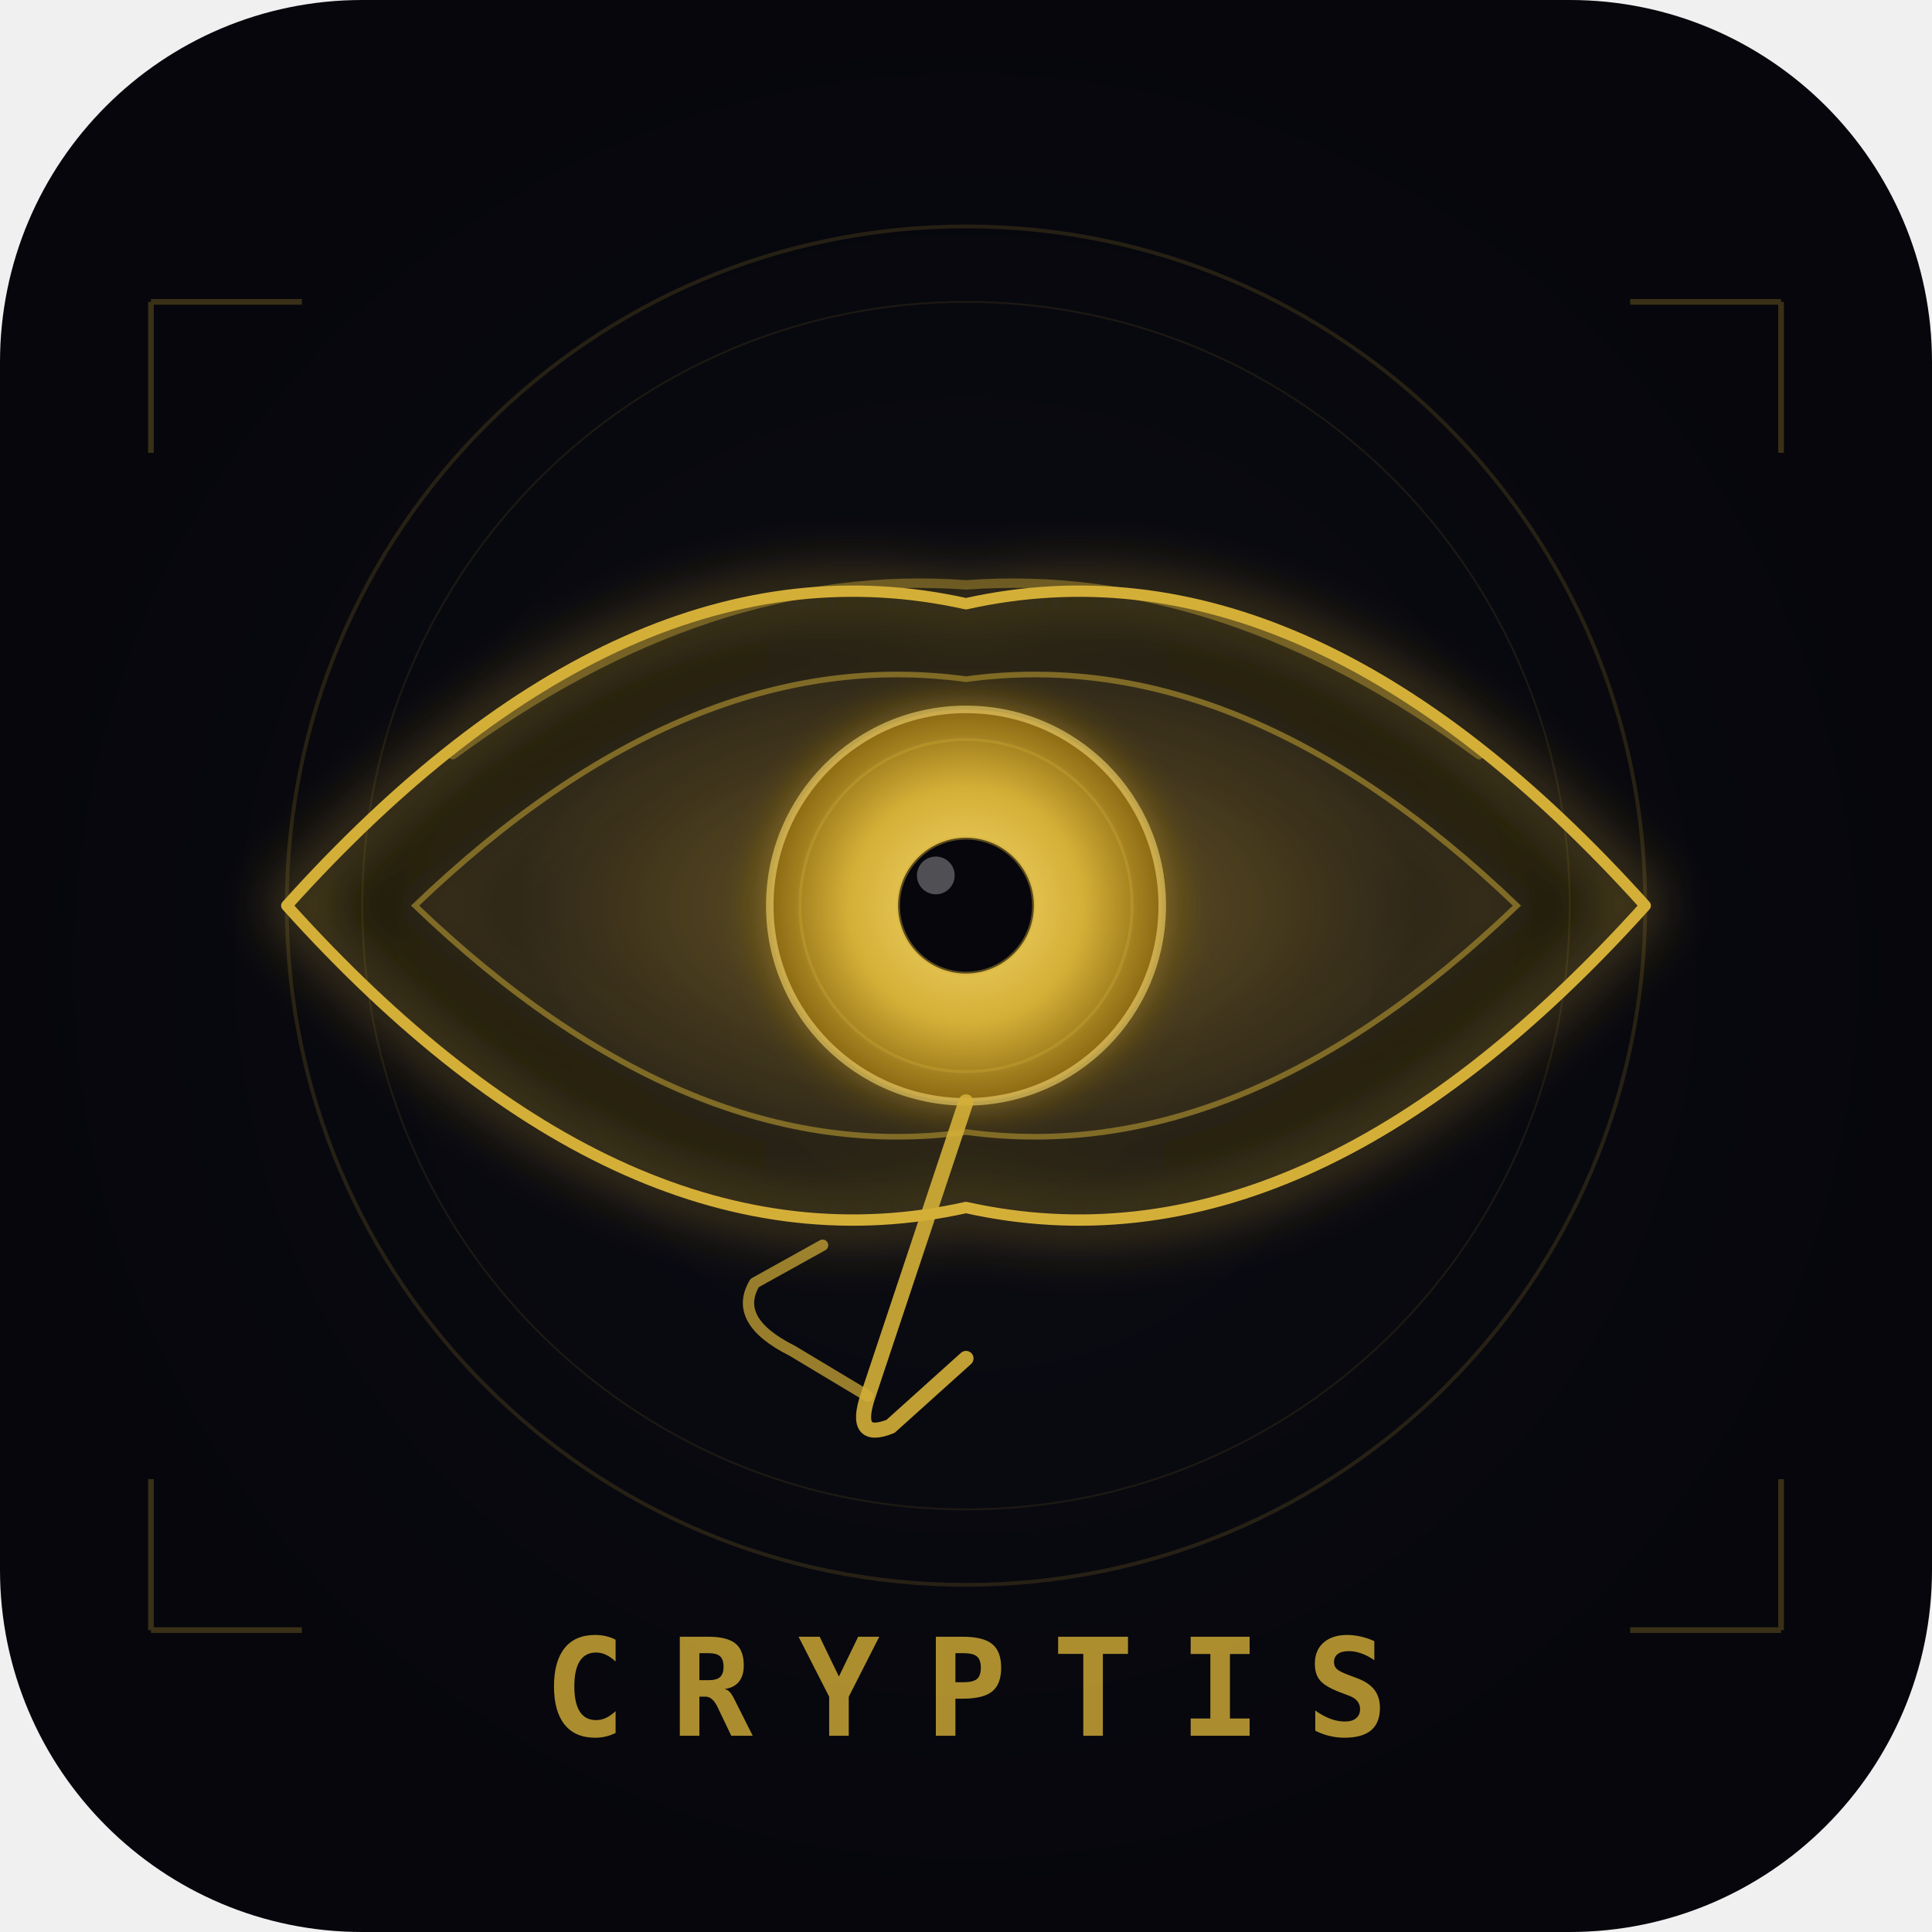
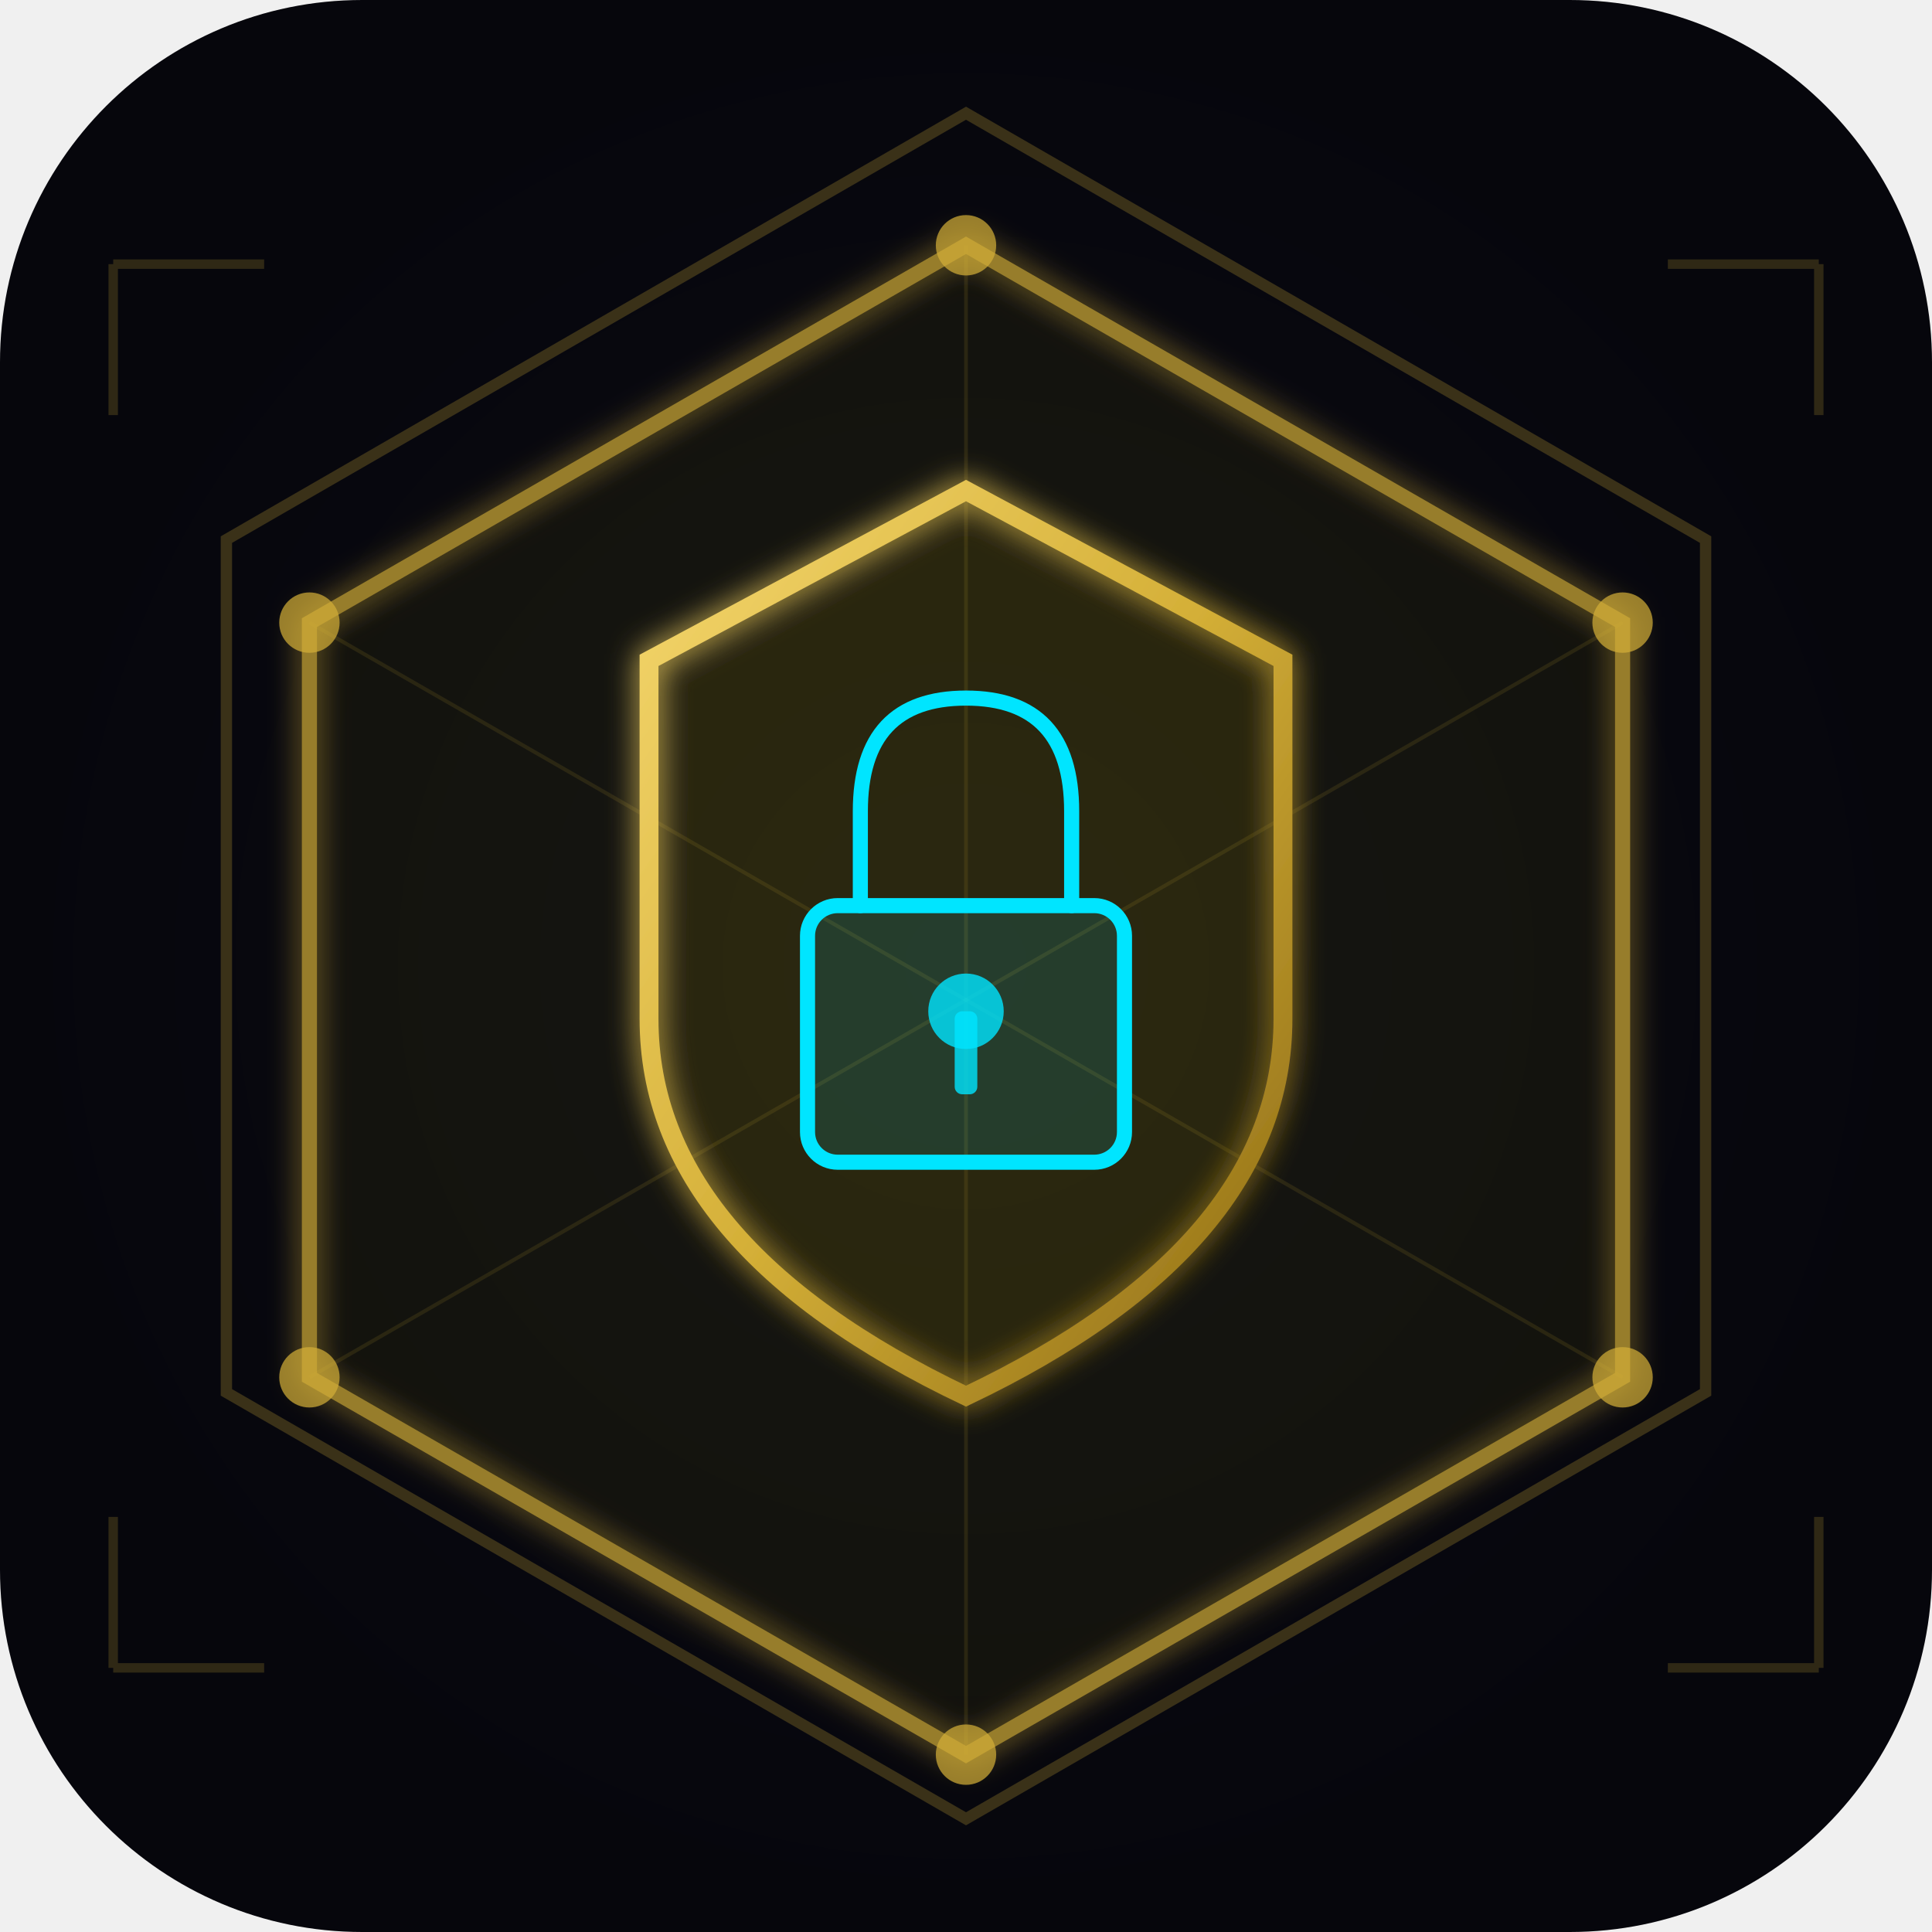
<svg xmlns="http://www.w3.org/2000/svg" viewBox="0 0 512 512" width="512" height="512">
  <defs>
    <radialGradient id="bg" cx="50%" cy="50%" r="50%">
      <stop offset="0%" stop-color="#0C0C14" />
      <stop offset="100%" stop-color="#06060C" />
    </radialGradient>
-     <radialGradient id="iris" cx="50%" cy="50%" r="50%">
+     <linearGradient id="goldGrad" x1="0%" y1="0%" x2="100%" y2="100%">
      <stop offset="0%" stop-color="#F5D76E" />
-       <stop offset="60%" stop-color="#D4AF37" />
+       <stop offset="50%" stop-color="#D4AF37" />
      <stop offset="100%" stop-color="#8B6914" />
-     </radialGradient>
-     <radialGradient id="glow" cx="50%" cy="50%" r="50%">
-       <stop offset="0%" stop-color="#D4AF37" stop-opacity="0.4" />
-       <stop offset="100%" stop-color="#D4AF37" stop-opacity="0" />
-     </radialGradient>
-     <filter id="f1" x="-50%" y="-50%" width="200%" height="200%">
-       <feGaussianBlur stdDeviation="8" result="blur" />
-       <feComposite in="SourceGraphic" in2="blur" operator="over" />
-     </filter>
-     <filter id="glow-filter">
-       <feGaussianBlur stdDeviation="6" result="blur" />
+     </linearGradient>
+     <filter id="glow">
+       <feGaussianBlur stdDeviation="4" result="blur" />
      <feMerge>
        <feMergeNode in="blur" />
        <feMergeNode in="SourceGraphic" />
      </feMerge>
    </filter>
  </defs>
  <rect width="512" height="512" rx="96" fill="url(#bg)" />
-   <circle cx="256" cy="240" r="180" fill="none" stroke="#D4AF37" stroke-width="1" opacity="0.15" />
-   <circle cx="256" cy="240" r="160" fill="none" stroke="#D4AF37" stroke-width="0.5" opacity="0.1" />
-   <ellipse cx="256" cy="240" rx="120" ry="60" fill="url(#glow)" />
-   <g filter="url(#f1)">
-     <path d="M76 240 Q166 140 256 160 Q346 140 436 240 Q346 340 256 320 Q166 340 76 240Z" fill="rgba(212,175,55,0.06)" stroke="#D4AF37" stroke-width="3" stroke-linejoin="round" />
-     <path d="M110 240 Q183 170 256 180 Q329 170 402 240 Q329 310 256 300 Q183 310 110 240Z" fill="rgba(212,175,55,0.08)" stroke="#D4AF37" stroke-width="1.5" opacity="0.5" />
+   <polygon points="256,30 452,143 452,369 256,482 60,369 60,143" fill="none" stroke="#D4AF37" stroke-width="3" opacity="0.25" />
+   <polygon points="256,65 430,165 430,365 256,465 82,365 82,165" fill="rgba(212,175,55,0.04)" stroke="#D4AF37" stroke-width="4" opacity="0.7" filter="url(#glow)" />
+   <circle cx="256" cy="65" r="8" fill="#D4AF37" opacity="0.7" />
+   <circle cx="430" cy="165" r="8" fill="#D4AF37" opacity="0.7" />
+   <circle cx="430" cy="365" r="8" fill="#D4AF37" opacity="0.7" />
+   <circle cx="256" cy="465" r="8" fill="#D4AF37" opacity="0.7" />
+   <circle cx="82" cy="365" r="8" fill="#D4AF37" opacity="0.7" />
+   <circle cx="82" cy="165" r="8" fill="#D4AF37" opacity="0.7" />
+   <line x1="256" y1="265" x2="256" y2="65" stroke="#D4AF37" stroke-width="1" opacity="0.12" />
+   <line x1="256" y1="265" x2="430" y2="165" stroke="#D4AF37" stroke-width="1" opacity="0.12" />
+   <line x1="256" y1="265" x2="430" y2="365" stroke="#D4AF37" stroke-width="1" opacity="0.12" />
+   <line x1="256" y1="265" x2="256" y2="465" stroke="#D4AF37" stroke-width="1" opacity="0.12" />
+   <line x1="256" y1="265" x2="82" y2="365" stroke="#D4AF37" stroke-width="1" opacity="0.12" />
+   <line x1="256" y1="265" x2="82" y2="165" stroke="#D4AF37" stroke-width="1" opacity="0.12" />
+   <path d="M256,130 L340,175 L340,270 Q340,330 256,370 Q172,330 172,270 L172,175 Z" fill="rgba(212,175,55,0.06)" stroke="url(#goldGrad)" stroke-width="5" filter="url(#glow)" />
+   <rect x="214" y="240" width="84" height="68" rx="8" fill="rgba(0,229,255,0.12)" stroke="#00E5FF" stroke-width="4" />
+   <path d="M228,240 L228,215 Q228,185 256,185 Q284,185 284,215 L284,240" fill="none" stroke="#00E5FF" stroke-width="4" stroke-linecap="round" />
+   <circle cx="256" cy="268" r="10" fill="#00E5FF" opacity="0.8" />
+   <rect x="253" y="268" width="6" height="22" rx="2" fill="#00E5FF" opacity="0.8" />
+   <g stroke="#D4AF37" stroke-width="2.5" opacity="0.2" fill="none">
+     <path d="M30 70 L70 70 M30 70 L30 110" />
+     <path d="M482 70 L442 70 M482 70 L482 110" />
+     <path d="M30 442 L70 442 M30 442 L30 402" />
+     <path d="M482 442 L442 442 M482 442 L482 402" />
  </g>
-   <circle cx="256" cy="240" r="52" fill="url(#iris)" filter="url(#glow-filter)" />
-   <circle cx="256" cy="240" r="52" fill="none" stroke="#F5D76E" stroke-width="2" opacity="0.6" />
-   <circle cx="256" cy="240" r="44" fill="none" stroke="#D4AF37" stroke-width="0.8" opacity="0.3" />
-   <circle cx="256" cy="240" r="18" fill="#06060C" />
-   <circle cx="256" cy="240" r="18" fill="none" stroke="#D4AF37" stroke-width="1" opacity="0.4" />
-   <circle cx="248" cy="232" r="5" fill="white" opacity="0.3" />
-   <g stroke="#D4AF37" fill="none" stroke-linecap="round" stroke-linejoin="round">
-     <path d="M256 292 L230 370 Q226 382 236 378 L256 360" stroke-width="4" opacity="0.9" />
-     <path d="M230 370 L210 358 Q194 350 200 340 L218 330" stroke-width="3" opacity="0.7" />
-     <path d="M120 200 Q188 150 256 155 Q324 150 392 200" stroke-width="2.5" opacity="0.4" />
-   </g>
-   <g stroke="#D4AF37" stroke-width="1.5" opacity="0.25" fill="none">
-     <path d="M40 80 L80 80 M40 80 L40 120" />
-     <path d="M472 80 L432 80 M472 80 L472 120" />
-     <path d="M40 432 L80 432 M40 432 L40 392" />
-     <path d="M472 432 L432 432 M472 432 L472 392" />
-   </g>
-   <text x="256" y="460" text-anchor="middle" font-family="monospace" font-size="36" fill="#D4AF37" letter-spacing="12" font-weight="700" opacity="0.8">CRYPTIS</text>
</svg>
